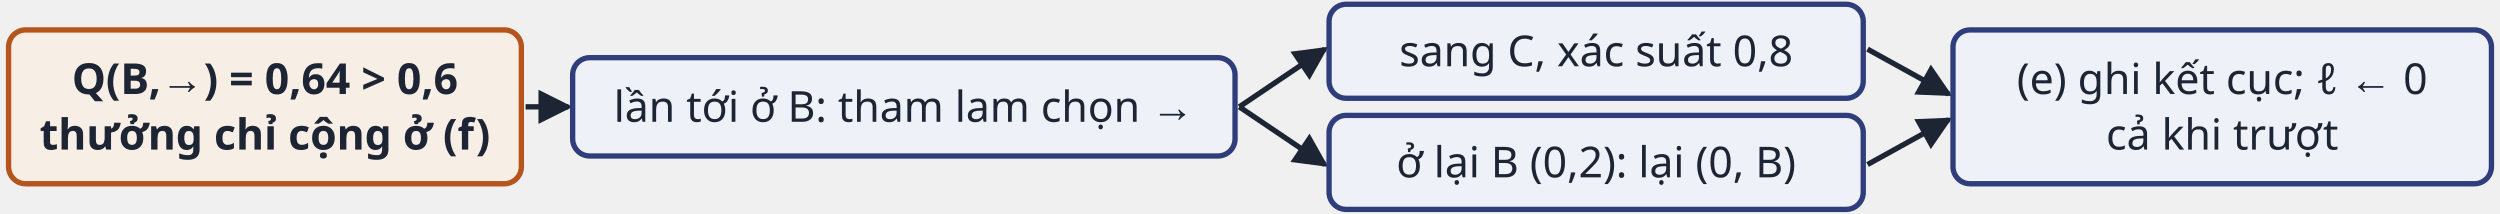
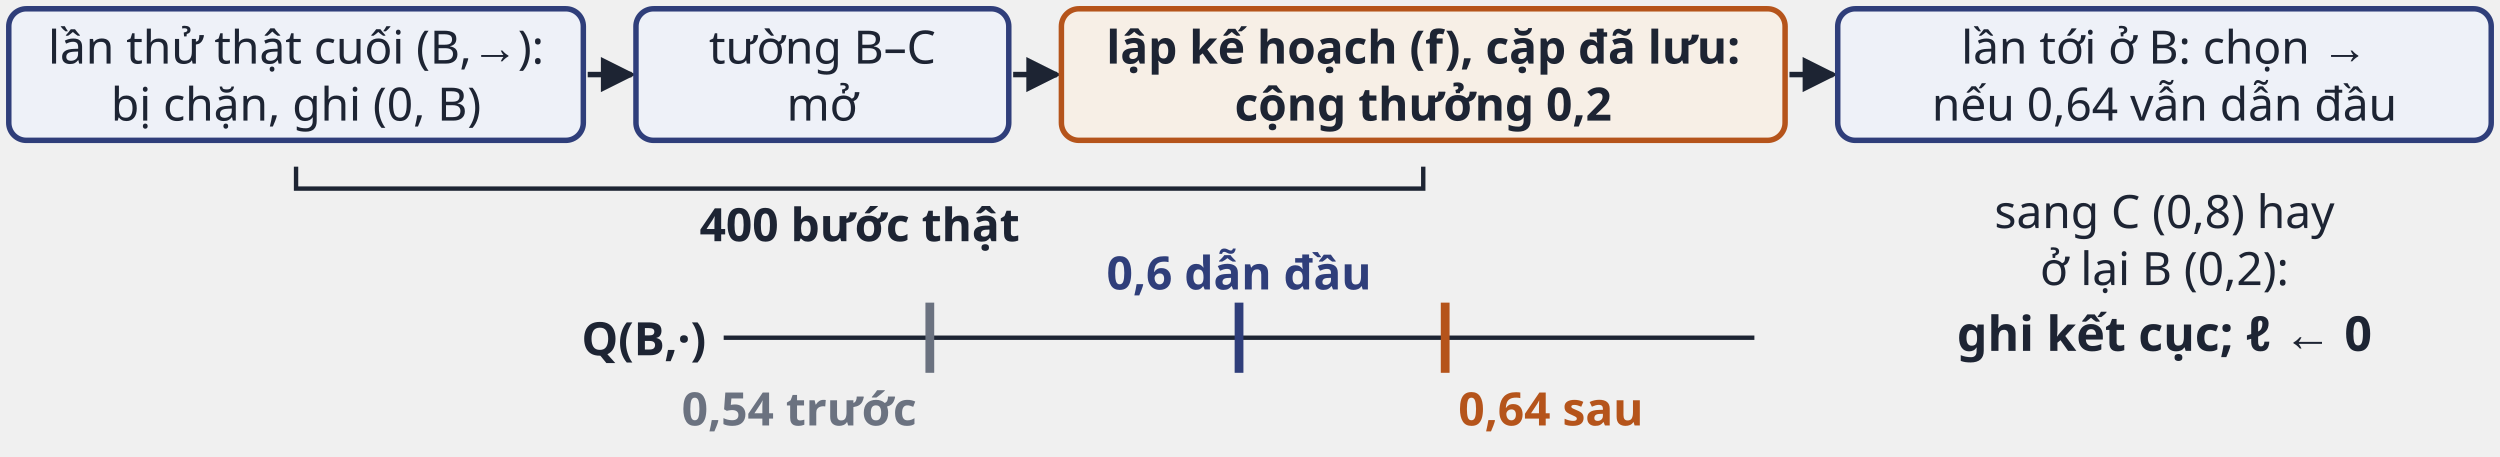
- <svg xmlns="http://www.w3.org/2000/svg" viewBox="0 0 1170 100" width="1170" height="100" role="img" aria-labelledby="t d" font-family="'Source Sans 3','Source Sans Pro','Noto Sans',Arial,sans-serif" fill="#1d2433">
+ <svg xmlns="http://www.w3.org/2000/svg" viewBox="0 0 1140 208" width="1140" height="208" role="img" aria-labelledby="t d" font-family="'Source Sans 3','Source Sans Pro','Noto Sans',Arial,sans-serif" fill="#1d2433">
  <defs>
    <marker id="ar" markerUnits="userSpaceOnUse" markerWidth="16" markerHeight="16" refX="14" refY="8" orient="auto">
      <path d="M0,0 L16,8 L0,16 Z" fill="#2F3E7A" />
    </marker>
    <marker id="ao" markerUnits="userSpaceOnUse" markerWidth="16" markerHeight="16" refX="14" refY="8" orient="auto">
      <path d="M0,0 L16,8 L0,16 Z" fill="#B5541B" />
    </marker>
    <marker id="ars" markerUnits="userSpaceOnUse" markerWidth="16" markerHeight="16" refX="14" refY="8" orient="auto-start-reverse">
      <path d="M0,0 L16,8 L0,16 Z" fill="#2F3E7A" />
    </marker>
    <marker id="aos" markerUnits="userSpaceOnUse" markerWidth="16" markerHeight="16" refX="14" refY="8" orient="auto-start-reverse">
      <path d="M0,0 L16,8 L0,16 Z" fill="#B5541B" />
    </marker>
    <marker id="ag" markerUnits="userSpaceOnUse" markerWidth="16" markerHeight="16" refX="14" refY="8" orient="auto">
      <path d="M0,0 L16,8 L0,16 Z" fill="#2E7D4F" />
    </marker>
    <marker id="ags" markerUnits="userSpaceOnUse" markerWidth="16" markerHeight="16" refX="14" refY="8" orient="auto-start-reverse">
      <path d="M0,0 L16,8 L0,16 Z" fill="#2E7D4F" />
    </marker>
    <marker id="ax" markerUnits="userSpaceOnUse" markerWidth="16" markerHeight="16" refX="14" refY="8" orient="auto">
      <path d="M0,0 L16,8 L0,16 Z" fill="#6B7280" />
    </marker>
    <marker id="axs" markerUnits="userSpaceOnUse" markerWidth="16" markerHeight="16" refX="14" refY="8" orient="auto-start-reverse">
      <path d="M0,0 L16,8 L0,16 Z" fill="#6B7280" />
    </marker>
    <marker id="ak" markerUnits="userSpaceOnUse" markerWidth="16" markerHeight="16" refX="14" refY="8" orient="auto">
      <path d="M0,0 L16,8 L0,16 Z" fill="#1d2433" />
    </marker>
    <marker id="aks" markerUnits="userSpaceOnUse" markerWidth="16" markerHeight="16" refX="14" refY="8" orient="auto-start-reverse">
      <path d="M0,0 L16,8 L0,16 Z" fill="#1d2433" />
    </marker>
    <pattern id="van" patternUnits="userSpaceOnUse" width="10" height="10" patternTransform="rotate(45)">
      <rect width="10" height="10" fill="#FFFFFF" />
      <line x1="0" y1="0" x2="0" y2="10" stroke="#2F3E7A" stroke-width="3.5" />
    </pattern>
    <pattern id="vano" patternUnits="userSpaceOnUse" width="10" height="10" patternTransform="rotate(45)">
      <rect width="10" height="10" fill="#FFFFFF" />
      <line x1="0" y1="0" x2="0" y2="10" stroke="#B5541B" stroke-width="3.5" />
    </pattern>
    <pattern id="vanx" patternUnits="userSpaceOnUse" width="10" height="10" patternTransform="rotate(45)">
      <rect width="10" height="10" fill="#FFFFFF" />
      <line x1="0" y1="0" x2="0" y2="10" stroke="#6B7280" stroke-width="3.5" />
    </pattern>
  </defs>
-   <rect x="4" y="14" width="240" height="72" rx="8" fill="#F7EFE6" stroke="#B5541B" stroke-width="2.5" />
-   <text x="124.0" y="44.0" font-size="20" text-anchor="middle" font-weight="bold" fill="#1d2433">Q(B,→) = 0,64 &gt; 0,6</text>
-   <text x="124.0" y="70.0" font-size="20" text-anchor="middle" font-weight="bold" fill="#1d2433">thưởng chỉ cộng ở (f)</text>
-   <line x1="246.0" y1="50.0" x2="266.0" y2="50.0" stroke="#1d2433" stroke-width="2.5" marker-end="url(#ak)" />
-   <rect x="268" y="27" width="310" height="46" rx="8" fill="#EEF1F8" stroke="#2F3E7A" stroke-width="2.5" />
-   <text x="423.0" y="57.0" font-size="20" text-anchor="middle" font-weight="normal" fill="#1d2433">lần tới ở B: tham lam chọn →</text>
-   <line x1="580.0" y1="50.0" x2="620.0" y2="23.0" stroke="#1d2433" stroke-width="2.5" marker-end="url(#ak)" />
-   <line x1="580.0" y1="50.0" x2="620.0" y2="77.0" stroke="#1d2433" stroke-width="2.5" marker-end="url(#ak)" />
-   <rect x="622" y="2" width="250" height="44" rx="8" fill="#EEF1F8" stroke="#2F3E7A" stroke-width="2.5" />
-   <text x="747.0" y="31.0" font-size="20" text-anchor="middle" font-weight="normal" fill="#1d2433">sang C, xác suất 0,8</text>
-   <rect x="622" y="54" width="250" height="44" rx="8" fill="#EEF1F8" stroke="#2F3E7A" stroke-width="2.5" />
-   <text x="747.0" y="83.0" font-size="20" text-anchor="middle" font-weight="normal" fill="#1d2433">ở lại B (0,2): lại (0, B)</text>
-   <line x1="874.0" y1="23.0" x2="912.0" y2="44.0" stroke="#1d2433" stroke-width="2.5" marker-end="url(#ak)" />
-   <line x1="874.0" y1="77.0" x2="912.0" y2="56.0" stroke="#1d2433" stroke-width="2.5" marker-end="url(#ak)" />
-   <rect x="914" y="14" width="252" height="72" rx="8" fill="#EEF1F8" stroke="#2F3E7A" stroke-width="2.5" />
-   <text x="1040.0" y="44.0" font-size="20" text-anchor="middle" font-weight="normal" fill="#1d2433">(e) ghi kết cục; ℓ ← 0</text>
-   <text x="1040.0" y="70.0" font-size="20" text-anchor="middle" font-weight="normal" fill="#1d2433">cả khi trượt</text>
+   <rect x="4" y="4" width="262" height="60" rx="8" fill="#EEF1F8" stroke="#2F3E7A" stroke-width="2.5" />
+   <text x="135.0" y="29.0" font-size="21" text-anchor="middle" font-weight="normal" fill="#1d2433">lần thử thật cuối (B,→):</text>
+   <text x="135.0" y="55.0" font-size="21" text-anchor="middle" font-weight="normal" fill="#1d2433">bị chặn, ghi (0, B)</text>
+   <line x1="268.0" y1="34.0" x2="288.0" y2="34.0" stroke="#1d2433" stroke-width="2.5" marker-end="url(#ak)" />
+   <rect x="290" y="4" width="170" height="60" rx="8" fill="#EEF1F8" stroke="#2F3E7A" stroke-width="2.5" />
+   <text x="375.0" y="29.0" font-size="21" text-anchor="middle" font-weight="normal" fill="#1d2433">tường B–C</text>
+   <text x="375.0" y="55.0" font-size="21" text-anchor="middle" font-weight="normal" fill="#1d2433">mở</text>
+   <line x1="462.0" y1="34.0" x2="482.0" y2="34.0" stroke="#1d2433" stroke-width="2.5" marker-end="url(#ak)" />
+   <rect x="484" y="4" width="330" height="60" rx="8" fill="#F7EFE6" stroke="#B5541B" stroke-width="2.5" />
+   <text x="649.0" y="29.0" font-size="21" text-anchor="middle" font-weight="bold" fill="#1d2433">lập kế hoạch (f), cặp đã lưu:</text>
+   <text x="649.0" y="55.0" font-size="21" text-anchor="middle" font-weight="bold" fill="#1d2433">cộng thưởng 0,2</text>
+   <line x1="816.0" y1="34.0" x2="836.0" y2="34.0" stroke="#1d2433" stroke-width="2.5" marker-end="url(#ak)" />
+   <rect x="838" y="4" width="298" height="60" rx="8" fill="#EEF1F8" stroke="#2F3E7A" stroke-width="2.5" />
+   <text x="987.0" y="29.0" font-size="21" text-anchor="middle" font-weight="normal" fill="#1d2433">lần tới ở B: chọn →</text>
+   <text x="987.0" y="55.0" font-size="21" text-anchor="middle" font-weight="normal" fill="#1d2433">nếu 0,64 vẫn dẫn đầu</text>
+   <path d="M 135 76 L 135 86 L 649 86 L 649 76" stroke="#1d2433" stroke-width="2" fill="none" />
+   <text x="392.0" y="110" font-size="21" text-anchor="middle" font-weight="bold" fill="#1d2433">400 bước thật</text>
+   <line x1="330" y1="154" x2="800" y2="154" stroke="#1d2433" stroke-width="2" />
+   <line x1="424" y1="138" x2="424" y2="170" stroke="#6B7280" stroke-width="4" />
+   <line x1="565.0" y1="138" x2="565.0" y2="170" stroke="#2F3E7A" stroke-width="4" />
+   <line x1="659.0" y1="138" x2="659.0" y2="170" stroke="#B5541B" stroke-width="4" />
+   <text x="418" y="194" font-size="21" text-anchor="end" font-weight="bold" fill="#6B7280">0,54 trước</text>
+   <text x="565.0" y="132" font-size="21" text-anchor="middle" font-weight="bold" fill="#2F3E7A">0,6 dẫn đầu</text>
+   <text x="665.0" y="194" font-size="21" text-anchor="start" font-weight="bold" fill="#B5541B">0,64 sau</text>
+   <text x="322" y="162" font-size="21" text-anchor="end" font-weight="bold" fill="#1d2433">Q(B,·)</text>
+   <text x="987" y="104" font-size="21" text-anchor="middle" font-weight="normal" fill="#1d2433">sang C (0,8) hay</text>
+   <text x="987" y="130" font-size="21" text-anchor="middle" font-weight="normal" fill="#1d2433">ở lại B (0,2):</text>
+   <text x="987" y="160" font-size="22" text-anchor="middle" font-weight="bold" fill="#1d2433">ghi kết cục; ℓ ← 0</text>
</svg>
